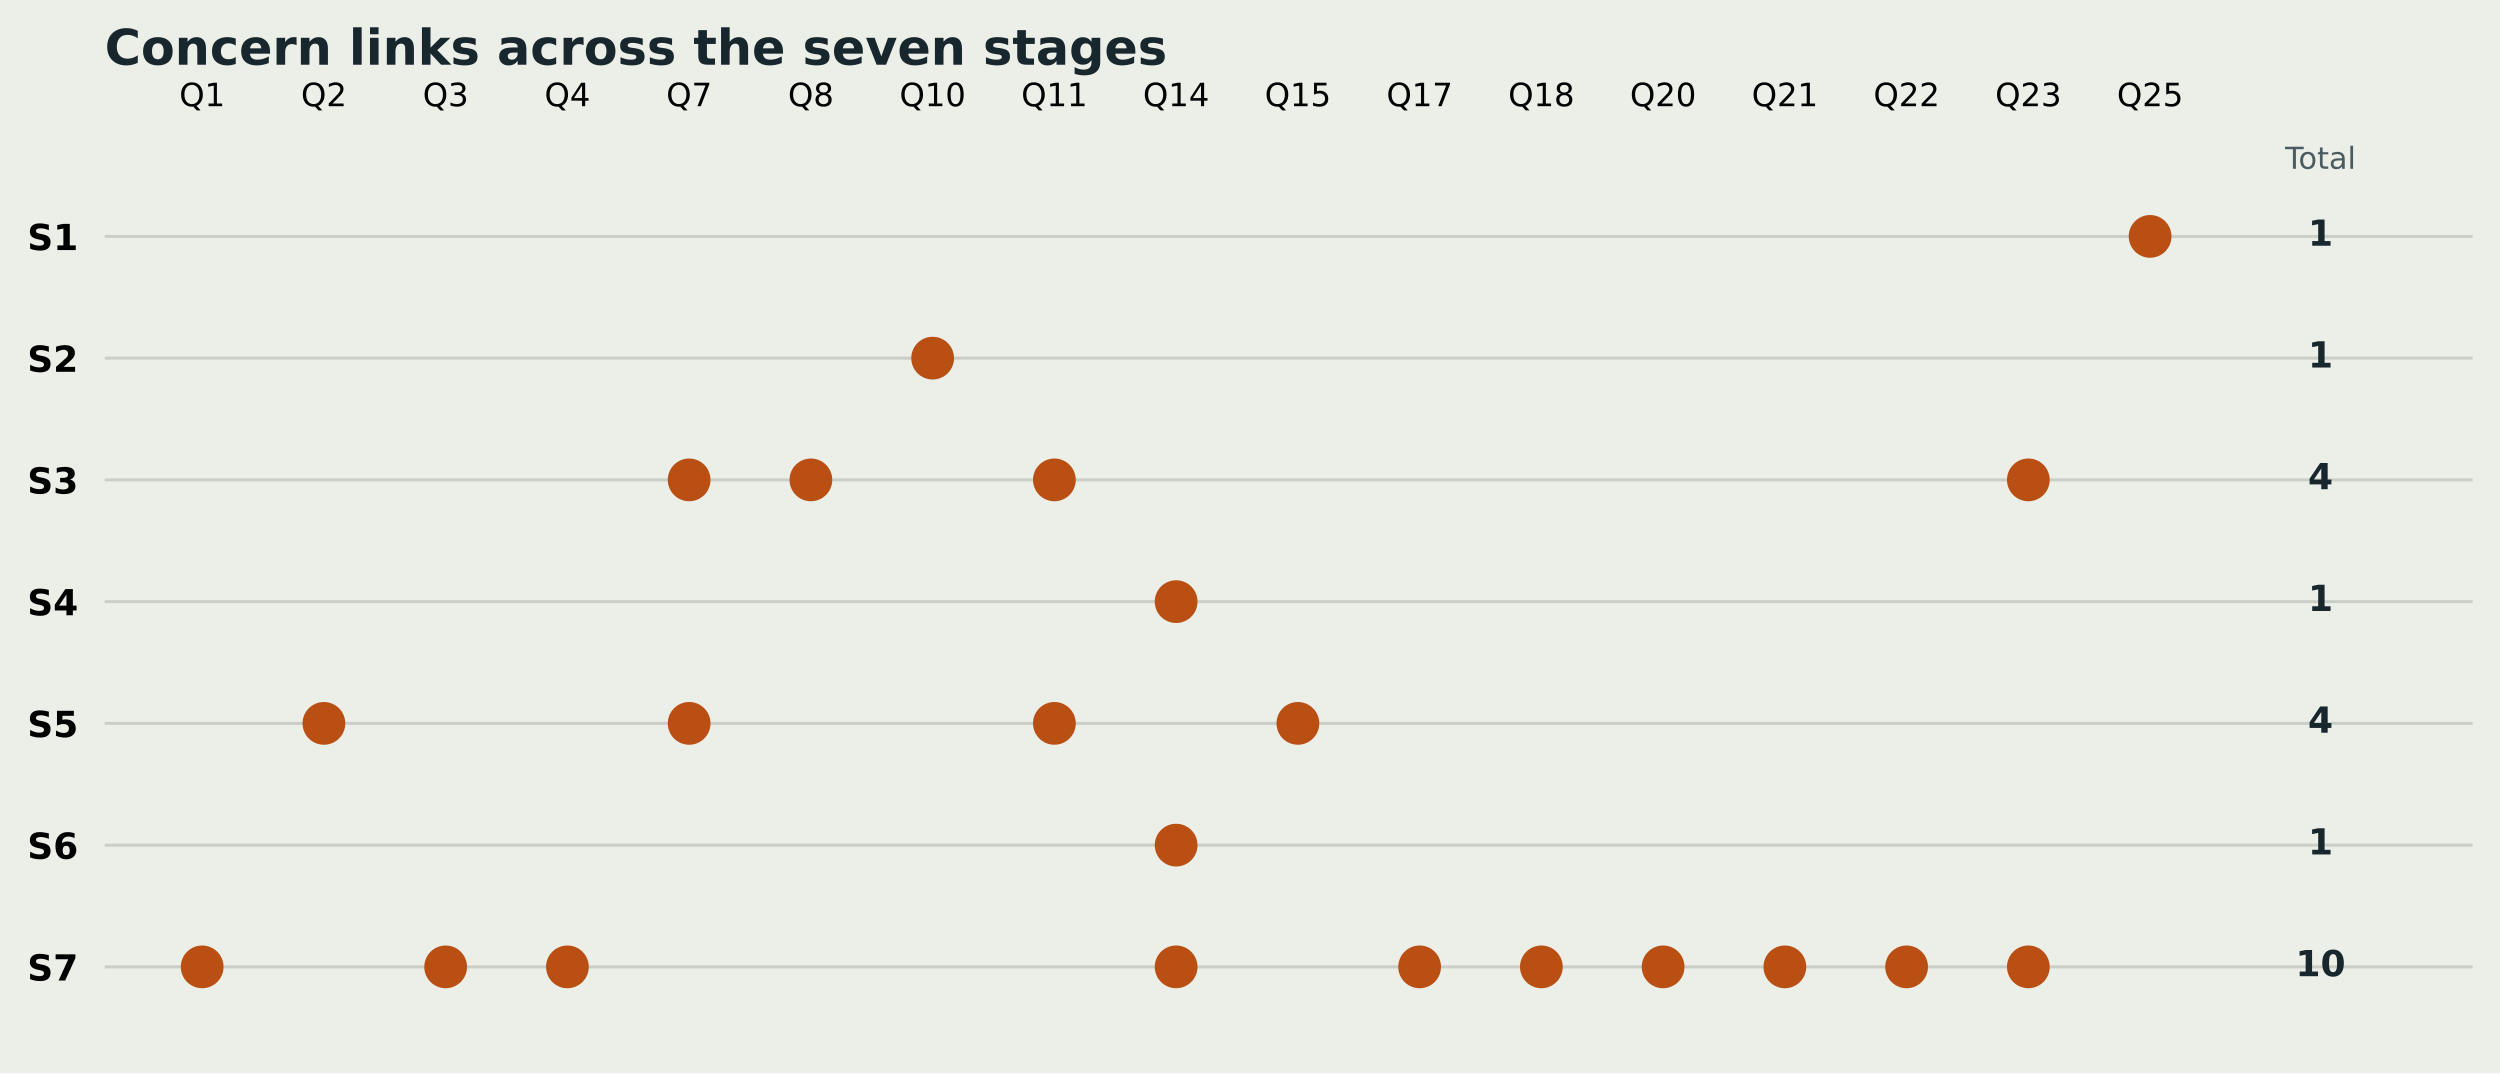
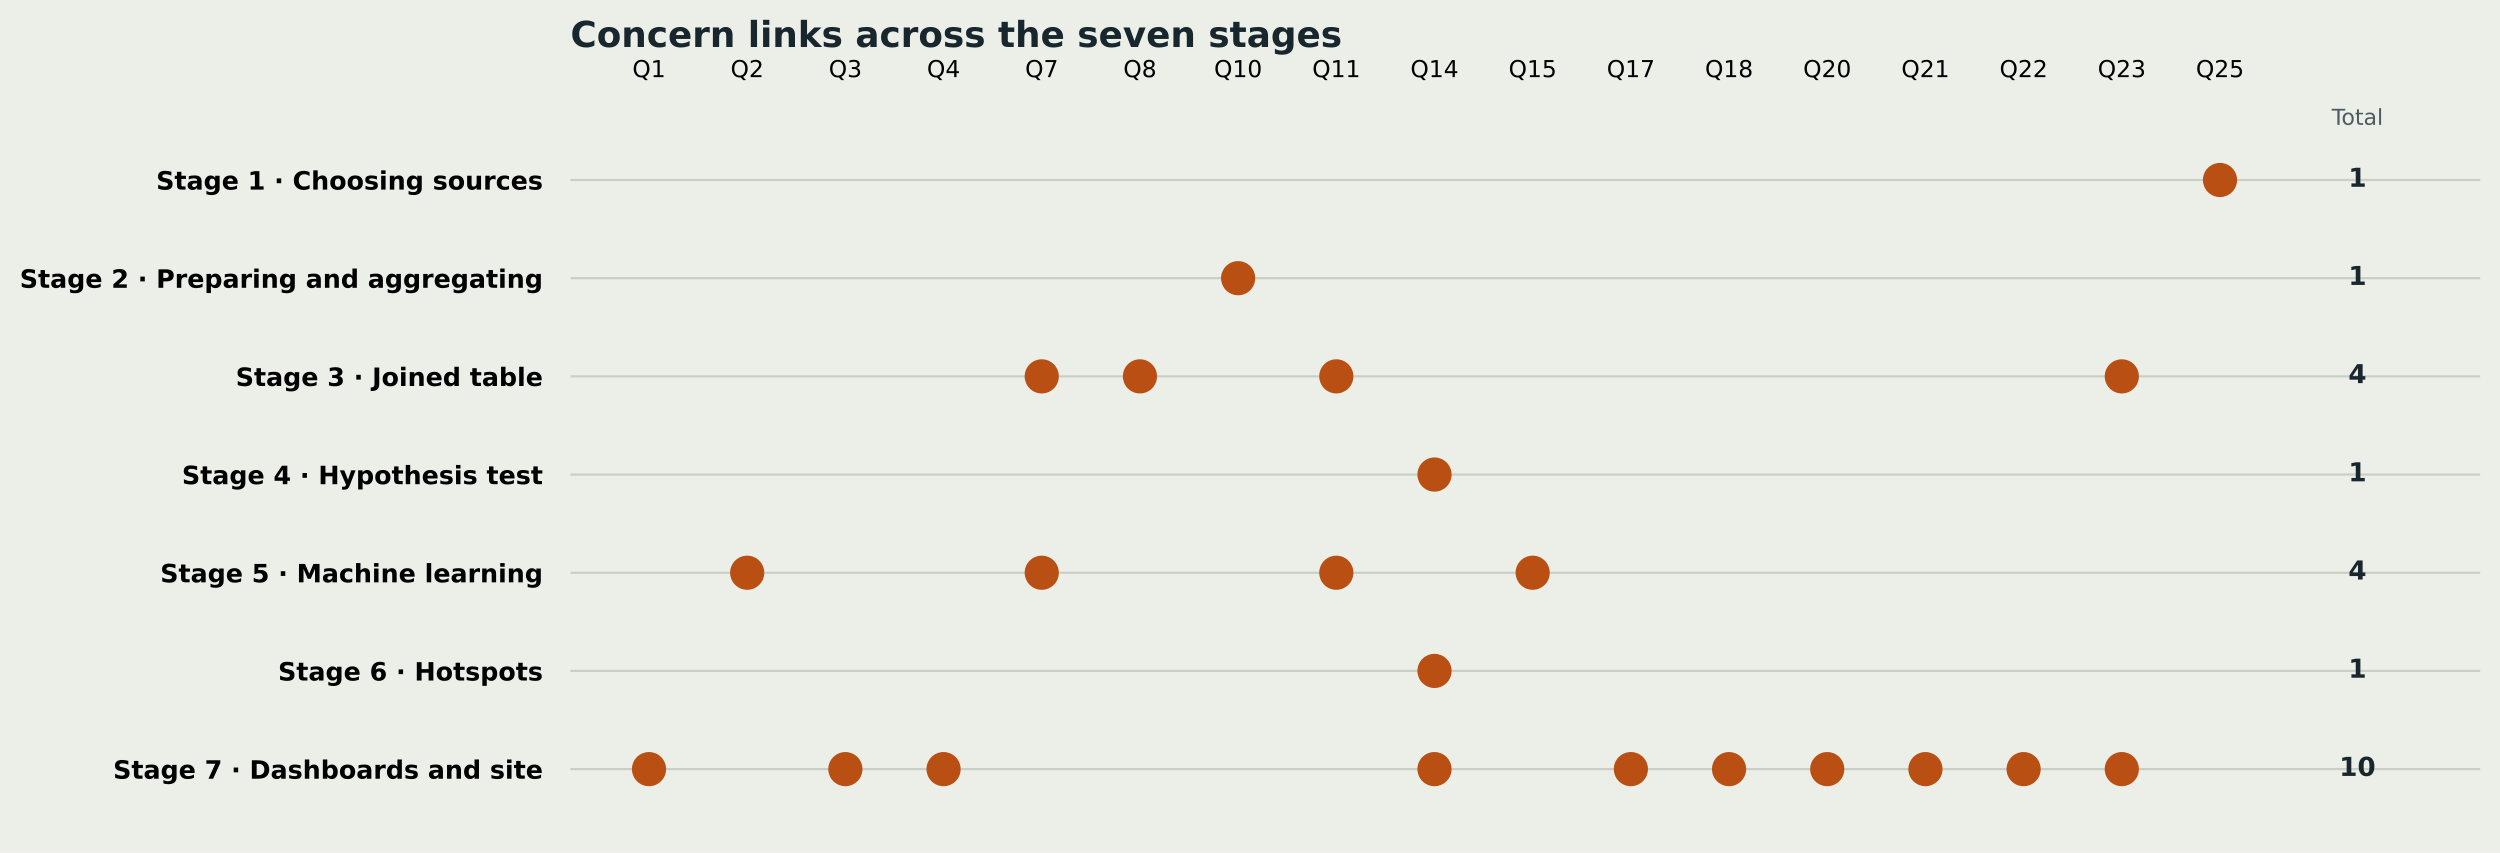
- <svg xmlns="http://www.w3.org/2000/svg" width="659.811pt" height="283.265pt" viewBox="0 0 659.811 283.265" version="1.1">
+ <svg xmlns="http://www.w3.org/2000/svg" width="908.419pt" height="309.863pt" viewBox="0 0 908.419 309.863" version="1.1">
  <defs>
    <style type="text/css">*{stroke-linejoin: round; stroke-linecap: butt}</style>
  </defs>
  <g id="figure_1">
    <g id="patch_1">
-       <path d="M -0 283.265 L 659.811 283.265 L 659.811 0 L -0 0 z " style="fill: #eceee8" />
+       <path d="M 0 309.863  L 908.419 309.863  L 908.419 0  L 0 0  z " style="fill: #eceee8" />
    </g>
    <g id="axes_1">
      <g id="patch_2">
-         <path d="M 27.651 276.065 L 652.611 276.065 L 652.611 35.078 L 27.651 35.078 z " style="fill: #eceee8" />
+         <path d="M 207.284 302.663  L 901.22 302.663  L 901.22 35.078  L 207.284 35.078  z " style="fill: #eceee8" />
      </g>
      <g id="matplotlib.axis_1">
        <g id="xtick_1">
          <g id="line2d_1" />
          <g id="text_1">
-             <text style="font-size: 8.5px; font-family: 'DejaVu Sans'; text-anchor: middle" x="53.357" y="28.036" transform="rotate(-0 53.3567 28.03598)">Q1</text>
+             <text style="font-size: 8.5px; font-family: 'DejaVu Sans'; text-anchor: middle" x="235.826" y="28.036" transform="rotate(-0 235.8259 28.03598)">Q1</text>
          </g>
        </g>
        <g id="xtick_2">
          <g id="line2d_2" />
          <g id="text_2">
-             <text style="font-size: 8.5px; font-family: 'DejaVu Sans'; text-anchor: middle" x="85.488" y="28.036" transform="rotate(-0 85.48832 28.03598)">Q2</text>
+             <text style="font-size: 8.5px; font-family: 'DejaVu Sans'; text-anchor: middle" x="271.504" y="28.036" transform="rotate(-0 271.5038 28.03598)">Q2</text>
          </g>
        </g>
        <g id="xtick_3">
          <g id="line2d_3" />
          <g id="text_3">
-             <text style="font-size: 8.5px; font-family: 'DejaVu Sans'; text-anchor: middle" x="117.62" y="28.036" transform="rotate(-0 117.6199 28.03598)">Q3</text>
+             <text style="font-size: 8.5px; font-family: 'DejaVu Sans'; text-anchor: middle" x="307.182" y="28.036" transform="rotate(-0 307.1817 28.03598)">Q3</text>
          </g>
        </g>
        <g id="xtick_4">
          <g id="line2d_4" />
          <g id="text_4">
-             <text style="font-size: 8.5px; font-family: 'DejaVu Sans'; text-anchor: middle" x="149.752" y="28.036" transform="rotate(-0 149.7516 28.03598)">Q4</text>
+             <text style="font-size: 8.5px; font-family: 'DejaVu Sans'; text-anchor: middle" x="342.86" y="28.036" transform="rotate(-0 342.8597 28.03598)">Q4</text>
          </g>
        </g>
        <g id="xtick_5">
          <g id="line2d_5" />
          <g id="text_5">
-             <text style="font-size: 8.5px; font-family: 'DejaVu Sans'; text-anchor: middle" x="181.883" y="28.036" transform="rotate(-0 181.8832 28.03598)">Q7</text>
+             <text style="font-size: 8.5px; font-family: 'DejaVu Sans'; text-anchor: middle" x="378.538" y="28.036" transform="rotate(-0 378.5376 28.03598)">Q7</text>
          </g>
        </g>
        <g id="xtick_6">
          <g id="line2d_6" />
          <g id="text_6">
-             <text style="font-size: 8.5px; font-family: 'DejaVu Sans'; text-anchor: middle" x="214.015" y="28.036" transform="rotate(-0 214.0148 28.03598)">Q8</text>
+             <text style="font-size: 8.5px; font-family: 'DejaVu Sans'; text-anchor: middle" x="414.216" y="28.036" transform="rotate(-0 414.2156 28.03598)">Q8</text>
          </g>
        </g>
        <g id="xtick_7">
          <g id="line2d_7" />
          <g id="text_7">
-             <text style="font-size: 8.5px; font-family: 'DejaVu Sans'; text-anchor: middle" x="246.146" y="28.036" transform="rotate(-0 246.1464 28.03598)">Q10</text>
+             <text style="font-size: 8.5px; font-family: 'DejaVu Sans'; text-anchor: middle" x="449.894" y="28.036" transform="rotate(-0 449.8935 28.03598)">Q10</text>
          </g>
        </g>
        <g id="xtick_8">
          <g id="line2d_8" />
          <g id="text_8">
-             <text style="font-size: 8.5px; font-family: 'DejaVu Sans'; text-anchor: middle" x="278.278" y="28.036" transform="rotate(-0 278.278 28.03598)">Q11</text>
+             <text style="font-size: 8.5px; font-family: 'DejaVu Sans'; text-anchor: middle" x="485.571" y="28.036" transform="rotate(-0 485.5715 28.03598)">Q11</text>
          </g>
        </g>
        <g id="xtick_9">
          <g id="line2d_9" />
          <g id="text_9">
-             <text style="font-size: 8.5px; font-family: 'DejaVu Sans'; text-anchor: middle" x="310.41" y="28.036" transform="rotate(-0 310.4097 28.03598)">Q14</text>
+             <text style="font-size: 8.5px; font-family: 'DejaVu Sans'; text-anchor: middle" x="521.249" y="28.036" transform="rotate(-0 521.2494 28.03598)">Q14</text>
          </g>
        </g>
        <g id="xtick_10">
          <g id="line2d_10" />
          <g id="text_10">
-             <text style="font-size: 8.5px; font-family: 'DejaVu Sans'; text-anchor: middle" x="342.541" y="28.036" transform="rotate(-0 342.5413 28.03598)">Q15</text>
+             <text style="font-size: 8.5px; font-family: 'DejaVu Sans'; text-anchor: middle" x="556.927" y="28.036" transform="rotate(-0 556.9273 28.03598)">Q15</text>
          </g>
        </g>
        <g id="xtick_11">
          <g id="line2d_11" />
          <g id="text_11">
-             <text style="font-size: 8.5px; font-family: 'DejaVu Sans'; text-anchor: middle" x="374.673" y="28.036" transform="rotate(-0 374.6729 28.03598)">Q17</text>
+             <text style="font-size: 8.5px; font-family: 'DejaVu Sans'; text-anchor: middle" x="592.605" y="28.036" transform="rotate(-0 592.6053 28.03598)">Q17</text>
          </g>
        </g>
        <g id="xtick_12">
          <g id="line2d_12" />
          <g id="text_12">
-             <text style="font-size: 8.5px; font-family: 'DejaVu Sans'; text-anchor: middle" x="406.805" y="28.036" transform="rotate(-0 406.8045 28.03598)">Q18</text>
+             <text style="font-size: 8.5px; font-family: 'DejaVu Sans'; text-anchor: middle" x="628.283" y="28.036" transform="rotate(-0 628.2832 28.03598)">Q18</text>
          </g>
        </g>
        <g id="xtick_13">
          <g id="line2d_13" />
          <g id="text_13">
-             <text style="font-size: 8.5px; font-family: 'DejaVu Sans'; text-anchor: middle" x="438.936" y="28.036" transform="rotate(-0 438.9361 28.03598)">Q20</text>
+             <text style="font-size: 8.5px; font-family: 'DejaVu Sans'; text-anchor: middle" x="663.961" y="28.036" transform="rotate(-0 663.9612 28.03598)">Q20</text>
          </g>
        </g>
        <g id="xtick_14">
          <g id="line2d_14" />
          <g id="text_14">
-             <text style="font-size: 8.5px; font-family: 'DejaVu Sans'; text-anchor: middle" x="471.068" y="28.036" transform="rotate(-0 471.0678 28.03598)">Q21</text>
+             <text style="font-size: 8.5px; font-family: 'DejaVu Sans'; text-anchor: middle" x="699.639" y="28.036" transform="rotate(-0 699.6391 28.03598)">Q21</text>
          </g>
        </g>
        <g id="xtick_15">
          <g id="line2d_15" />
          <g id="text_15">
-             <text style="font-size: 8.5px; font-family: 'DejaVu Sans'; text-anchor: middle" x="503.199" y="28.036" transform="rotate(-0 503.1994 28.03598)">Q22</text>
+             <text style="font-size: 8.5px; font-family: 'DejaVu Sans'; text-anchor: middle" x="735.317" y="28.036" transform="rotate(-0 735.3171 28.03598)">Q22</text>
          </g>
        </g>
        <g id="xtick_16">
          <g id="line2d_16" />
          <g id="text_16">
-             <text style="font-size: 8.5px; font-family: 'DejaVu Sans'; text-anchor: middle" x="535.331" y="28.036" transform="rotate(-0 535.331 28.03598)">Q23</text>
+             <text style="font-size: 8.5px; font-family: 'DejaVu Sans'; text-anchor: middle" x="770.995" y="28.036" transform="rotate(-0 770.995 28.03598)">Q23</text>
          </g>
        </g>
        <g id="xtick_17">
          <g id="line2d_17" />
          <g id="text_17">
-             <text style="font-size: 8.5px; font-family: 'DejaVu Sans'; text-anchor: middle" x="567.463" y="28.036" transform="rotate(-0 567.4626 28.03598)">Q25</text>
+             <text style="font-size: 8.5px; font-family: 'DejaVu Sans'; text-anchor: middle" x="806.673" y="28.036" transform="rotate(-0 806.673 28.03598)">Q25</text>
          </g>
        </g>
      </g>
      <g id="matplotlib.axis_2">
        <g id="ytick_1">
          <g id="line2d_18">
-             <path d="M 27.651 62.39 L 652.611 62.39 " clip-path="url(#pa2e803421e)" style="fill: none; stroke: #c9cfc6; stroke-width: 0.8; stroke-linecap: square" />
+             <path d="M 207.284 65.404  L 901.22 65.404  " clip-path="url(#p2839b7a0ca)" style="fill: none; stroke: #c9cfc6; stroke-width: 0.8; stroke-linecap: square" />
          </g>
          <g id="line2d_19" />
          <g id="text_18">
-             <text style="font-weight: 700; font-size: 9.5px; font-family: 'DejaVu Sans'; text-anchor: end" x="20.651" y="65.999" transform="rotate(-0 20.65141 65.99873)">S1</text>
+             <text style="font-weight: 700; font-size: 9.2px; font-family: 'DejaVu Sans'; text-anchor: end" x="197.284" y="68.9" transform="rotate(-0 197.2835 68.8995)">Stage 1 · Choosing sources</text>
          </g>
        </g>
        <g id="ytick_2">
          <g id="line2d_20">
-             <path d="M 27.651 94.521 L 652.611 94.521 " clip-path="url(#pa2e803421e)" style="fill: none; stroke: #c9cfc6; stroke-width: 0.8; stroke-linecap: square" />
+             <path d="M 207.284 101.082  L 901.22 101.082  " clip-path="url(#p2839b7a0ca)" style="fill: none; stroke: #c9cfc6; stroke-width: 0.8; stroke-linecap: square" />
          </g>
          <g id="line2d_21" />
          <g id="text_19">
-             <text style="font-weight: 700; font-size: 9.5px; font-family: 'DejaVu Sans'; text-anchor: end" x="20.651" y="98.13" transform="rotate(-0 20.65141 98.13035)">S2</text>
+             <text style="font-weight: 700; font-size: 9.2px; font-family: 'DejaVu Sans'; text-anchor: end" x="197.284" y="104.577" transform="rotate(-0 197.2835 104.5774)">Stage 2 · Preparing and aggregating</text>
          </g>
        </g>
        <g id="ytick_3">
          <g id="line2d_22">
-             <path d="M 27.651 126.653 L 652.611 126.653 " clip-path="url(#pa2e803421e)" style="fill: none; stroke: #c9cfc6; stroke-width: 0.8; stroke-linecap: square" />
+             <path d="M 207.284 136.76  L 901.22 136.76  " clip-path="url(#p2839b7a0ca)" style="fill: none; stroke: #c9cfc6; stroke-width: 0.8; stroke-linecap: square" />
          </g>
          <g id="line2d_23" />
          <g id="text_20">
-             <text style="font-weight: 700; font-size: 9.5px; font-family: 'DejaVu Sans'; text-anchor: end" x="20.651" y="130.262" transform="rotate(-0 20.65141 130.262)">S3</text>
+             <text style="font-weight: 700; font-size: 9.2px; font-family: 'DejaVu Sans'; text-anchor: end" x="197.284" y="140.255" transform="rotate(-0 197.2835 140.2554)">Stage 3 · Joined table</text>
          </g>
        </g>
        <g id="ytick_4">
          <g id="line2d_24">
-             <path d="M 27.651 158.785 L 652.611 158.785 " clip-path="url(#pa2e803421e)" style="fill: none; stroke: #c9cfc6; stroke-width: 0.8; stroke-linecap: square" />
+             <path d="M 207.284 172.438  L 901.22 172.438  " clip-path="url(#p2839b7a0ca)" style="fill: none; stroke: #c9cfc6; stroke-width: 0.8; stroke-linecap: square" />
          </g>
          <g id="line2d_25" />
          <g id="text_21">
-             <text style="font-weight: 700; font-size: 9.5px; font-family: 'DejaVu Sans'; text-anchor: end" x="20.651" y="162.394" transform="rotate(-0 20.65141 162.3936)">S4</text>
+             <text style="font-weight: 700; font-size: 9.2px; font-family: 'DejaVu Sans'; text-anchor: end" x="197.284" y="175.933" transform="rotate(-0 197.2835 175.9333)">Stage 4 · Hypothesis test</text>
          </g>
        </g>
        <g id="ytick_5">
          <g id="line2d_26">
-             <path d="M 27.651 190.916 L 652.611 190.916 " clip-path="url(#pa2e803421e)" style="fill: none; stroke: #c9cfc6; stroke-width: 0.8; stroke-linecap: square" />
+             <path d="M 207.284 208.116  L 901.22 208.116  " clip-path="url(#p2839b7a0ca)" style="fill: none; stroke: #c9cfc6; stroke-width: 0.8; stroke-linecap: square" />
          </g>
          <g id="line2d_27" />
          <g id="text_22">
-             <text style="font-weight: 700; font-size: 9.5px; font-family: 'DejaVu Sans'; text-anchor: end" x="20.651" y="194.525" transform="rotate(-0 20.65141 194.5252)">S5</text>
+             <text style="font-weight: 700; font-size: 9.2px; font-family: 'DejaVu Sans'; text-anchor: end" x="197.284" y="211.611" transform="rotate(-0 197.2835 211.6113)">Stage 5 · Machine learning</text>
          </g>
        </g>
        <g id="ytick_6">
          <g id="line2d_28">
-             <path d="M 27.651 223.048 L 652.611 223.048 " clip-path="url(#pa2e803421e)" style="fill: none; stroke: #c9cfc6; stroke-width: 0.8; stroke-linecap: square" />
+             <path d="M 207.284 243.794  L 901.22 243.794  " clip-path="url(#p2839b7a0ca)" style="fill: none; stroke: #c9cfc6; stroke-width: 0.8; stroke-linecap: square" />
          </g>
          <g id="line2d_29" />
          <g id="text_23">
-             <text style="font-weight: 700; font-size: 9.5px; font-family: 'DejaVu Sans'; text-anchor: end" x="20.651" y="226.657" transform="rotate(-0 20.65141 226.6568)">S6</text>
+             <text style="font-weight: 700; font-size: 9.2px; font-family: 'DejaVu Sans'; text-anchor: end" x="197.284" y="247.289" transform="rotate(-0 197.2835 247.2889)">Stage 6 · Hotspots</text>
          </g>
        </g>
        <g id="ytick_7">
          <g id="line2d_30">
-             <path d="M 27.651 255.18 L 652.611 255.18 " clip-path="url(#pa2e803421e)" style="fill: none; stroke: #c9cfc6; stroke-width: 0.8; stroke-linecap: square" />
+             <path d="M 207.284 279.472  L 901.22 279.472  " clip-path="url(#p2839b7a0ca)" style="fill: none; stroke: #c9cfc6; stroke-width: 0.8; stroke-linecap: square" />
          </g>
          <g id="line2d_31" />
          <g id="text_24">
-             <text style="font-weight: 700; font-size: 9.5px; font-family: 'DejaVu Sans'; text-anchor: end" x="20.651" y="258.788" transform="rotate(-0 20.65141 258.7884)">S7</text>
+             <text style="font-weight: 700; font-size: 9.2px; font-family: 'DejaVu Sans'; text-anchor: end" x="197.284" y="282.967" transform="rotate(-0 197.2835 282.9672)">Stage 7 · Dashboards and site</text>
          </g>
        </g>
      </g>
      <g id="patch_3">
-         <path d="M 567.463 57.249 C 568.826 57.249 570.134 57.79 571.098 58.755 C 572.062 59.719 572.604 61.026 572.604 62.39 C 572.604 63.753 572.062 65.061 571.098 66.025 C 570.134 66.989 568.826 67.531 567.463 67.531 C 566.099 67.531 564.791 66.989 563.827 66.025 C 562.863 65.061 562.322 63.753 562.322 62.39 C 562.322 61.026 562.863 59.719 563.827 58.755 C 564.791 57.79 566.099 57.249 567.463 57.249 z " clip-path="url(#pa2e803421e)" style="fill: #b94f13; stroke: #b94f13; stroke-linejoin: miter" />
+         <path d="M 806.673 59.696  C 808.187 59.696 809.639 60.297 810.709 61.368  C 811.78 62.438 812.381 63.89 812.381 65.404  C 812.381 66.918 811.78 68.37 810.709 69.441  C 809.639 70.511 808.187 71.113 806.673 71.113  C 805.159 71.113 803.707 70.511 802.636 69.441  C 801.566 68.37 800.964 66.918 800.964 65.404  C 800.964 63.89 801.566 62.438 802.636 61.368  C 803.707 60.297 805.159 59.696 806.673 59.696  z " clip-path="url(#p2839b7a0ca)" style="fill: #b94f13; stroke: #b94f13; stroke-linejoin: miter" />
      </g>
      <g id="patch_4">
-         <path d="M 246.146 89.38 C 247.51 89.38 248.818 89.922 249.782 90.886 C 250.746 91.85 251.287 93.158 251.287 94.521 C 251.287 95.885 250.746 97.193 249.782 98.157 C 248.818 99.121 247.51 99.663 246.146 99.663 C 244.783 99.663 243.475 99.121 242.511 98.157 C 241.547 97.193 241.005 95.885 241.005 94.521 C 241.005 93.158 241.547 91.85 242.511 90.886 C 243.475 89.922 244.783 89.38 246.146 89.38 z " clip-path="url(#pa2e803421e)" style="fill: #b94f13; stroke: #b94f13; stroke-linejoin: miter" />
+         <path d="M 449.894 95.374  C 451.407 95.374 452.86 95.975 453.93 97.046  C 455.001 98.116 455.602 99.568 455.602 101.082  C 455.602 102.596 455.001 104.048 453.93 105.119  C 452.86 106.189 451.407 106.791 449.894 106.791  C 448.38 106.791 446.928 106.189 445.857 105.119  C 444.787 104.048 444.185 102.596 444.185 101.082  C 444.185 99.568 444.787 98.116 445.857 97.046  C 446.928 95.975 448.38 95.374 449.894 95.374  z " clip-path="url(#p2839b7a0ca)" style="fill: #b94f13; stroke: #b94f13; stroke-linejoin: miter" />
      </g>
      <g id="patch_5">
-         <path d="M 181.883 121.512 C 183.247 121.512 184.554 122.054 185.518 123.018 C 186.483 123.982 187.024 125.29 187.024 126.653 C 187.024 128.017 186.483 129.324 185.518 130.288 C 184.554 131.252 183.247 131.794 181.883 131.794 C 180.52 131.794 179.212 131.252 178.248 130.288 C 177.284 129.324 176.742 128.017 176.742 126.653 C 176.742 125.29 177.284 123.982 178.248 123.018 C 179.212 122.054 180.52 121.512 181.883 121.512 z " clip-path="url(#pa2e803421e)" style="fill: #b94f13; stroke: #b94f13; stroke-linejoin: miter" />
+         <path d="M 378.538 131.052  C 380.052 131.052 381.504 131.653 382.574 132.724  C 383.645 133.794 384.246 135.246 384.246 136.76  C 384.246 138.274 383.645 139.726 382.574 140.797  C 381.504 141.867 380.052 142.469 378.538 142.469  C 377.024 142.469 375.572 141.867 374.501 140.797  C 373.431 139.726 372.829 138.274 372.829 136.76  C 372.829 135.246 373.431 133.794 374.501 132.724  C 375.572 131.653 377.024 131.052 378.538 131.052  z " clip-path="url(#p2839b7a0ca)" style="fill: #b94f13; stroke: #b94f13; stroke-linejoin: miter" />
      </g>
      <g id="patch_6">
-         <path d="M 214.015 121.512 C 215.378 121.512 216.686 122.054 217.65 123.018 C 218.614 123.982 219.156 125.29 219.156 126.653 C 219.156 128.017 218.614 129.324 217.65 130.288 C 216.686 131.252 215.378 131.794 214.015 131.794 C 212.651 131.794 211.344 131.252 210.38 130.288 C 209.415 129.324 208.874 128.017 208.874 126.653 C 208.874 125.29 209.415 123.982 210.38 123.018 C 211.344 122.054 212.651 121.512 214.015 121.512 z " clip-path="url(#pa2e803421e)" style="fill: #b94f13; stroke: #b94f13; stroke-linejoin: miter" />
+         <path d="M 414.216 131.052  C 415.729 131.052 417.182 131.653 418.252 132.724  C 419.323 133.794 419.924 135.246 419.924 136.76  C 419.924 138.274 419.323 139.726 418.252 140.797  C 417.182 141.867 415.729 142.469 414.216 142.469  C 412.702 142.469 411.25 141.867 410.179 140.797  C 409.109 139.726 408.507 138.274 408.507 136.76  C 408.507 135.246 409.109 133.794 410.179 132.724  C 411.25 131.653 412.702 131.052 414.216 131.052  z " clip-path="url(#p2839b7a0ca)" style="fill: #b94f13; stroke: #b94f13; stroke-linejoin: miter" />
      </g>
      <g id="patch_7">
-         <path d="M 278.278 121.512 C 279.641 121.512 280.949 122.054 281.913 123.018 C 282.877 123.982 283.419 125.29 283.419 126.653 C 283.419 128.017 282.877 129.324 281.913 130.288 C 280.949 131.252 279.641 131.794 278.278 131.794 C 276.915 131.794 275.607 131.252 274.643 130.288 C 273.679 129.324 273.137 128.017 273.137 126.653 C 273.137 125.29 273.679 123.982 274.643 123.018 C 275.607 122.054 276.915 121.512 278.278 121.512 z " clip-path="url(#pa2e803421e)" style="fill: #b94f13; stroke: #b94f13; stroke-linejoin: miter" />
+         <path d="M 485.571 131.052  C 487.085 131.052 488.537 131.653 489.608 132.724  C 490.678 133.794 491.28 135.246 491.28 136.76  C 491.28 138.274 490.678 139.726 489.608 140.797  C 488.537 141.867 487.085 142.469 485.571 142.469  C 484.058 142.469 482.605 141.867 481.535 140.797  C 480.464 139.726 479.863 138.274 479.863 136.76  C 479.863 135.246 480.464 133.794 481.535 132.724  C 482.605 131.653 484.058 131.052 485.571 131.052  z " clip-path="url(#p2839b7a0ca)" style="fill: #b94f13; stroke: #b94f13; stroke-linejoin: miter" />
      </g>
      <g id="patch_8">
-         <path d="M 535.331 121.512 C 536.694 121.512 538.002 122.054 538.966 123.018 C 539.93 123.982 540.472 125.29 540.472 126.653 C 540.472 128.017 539.93 129.324 538.966 130.288 C 538.002 131.252 536.694 131.794 535.331 131.794 C 533.968 131.794 532.66 131.252 531.696 130.288 C 530.732 129.324 530.19 128.017 530.19 126.653 C 530.19 125.29 530.732 123.982 531.696 123.018 C 532.66 122.054 533.968 121.512 535.331 121.512 z " clip-path="url(#pa2e803421e)" style="fill: #b94f13; stroke: #b94f13; stroke-linejoin: miter" />
+         <path d="M 770.995 131.052  C 772.509 131.052 773.961 131.653 775.032 132.724  C 776.102 133.794 776.703 135.246 776.703 136.76  C 776.703 138.274 776.102 139.726 775.032 140.797  C 773.961 141.867 772.509 142.469 770.995 142.469  C 769.481 142.469 768.029 141.867 766.959 140.797  C 765.888 139.726 765.287 138.274 765.287 136.76  C 765.287 135.246 765.888 133.794 766.959 132.724  C 768.029 131.653 769.481 131.052 770.995 131.052  z " clip-path="url(#p2839b7a0ca)" style="fill: #b94f13; stroke: #b94f13; stroke-linejoin: miter" />
      </g>
      <g id="patch_9">
-         <path d="M 310.41 153.644 C 311.773 153.644 313.081 154.185 314.045 155.149 C 315.009 156.114 315.551 157.421 315.551 158.785 C 315.551 160.148 315.009 161.456 314.045 162.42 C 313.081 163.384 311.773 163.926 310.41 163.926 C 309.046 163.926 307.738 163.384 306.774 162.42 C 305.81 161.456 305.269 160.148 305.269 158.785 C 305.269 157.421 305.81 156.114 306.774 155.149 C 307.738 154.185 309.046 153.644 310.41 153.644 z " clip-path="url(#pa2e803421e)" style="fill: #b94f13; stroke: #b94f13; stroke-linejoin: miter" />
+         <path d="M 521.249 166.73  C 522.763 166.73 524.215 167.331 525.286 168.402  C 526.356 169.472 526.958 170.924 526.958 172.438  C 526.958 173.952 526.356 175.404 525.286 176.475  C 524.215 177.545 522.763 178.147 521.249 178.147  C 519.735 178.147 518.283 177.545 517.213 176.475  C 516.142 175.404 515.541 173.952 515.541 172.438  C 515.541 170.924 516.142 169.472 517.213 168.402  C 518.283 167.331 519.735 166.73 521.249 166.73  z " clip-path="url(#p2839b7a0ca)" style="fill: #b94f13; stroke: #b94f13; stroke-linejoin: miter" />
      </g>
      <g id="patch_10">
-         <path d="M 85.488 185.775 C 86.852 185.775 88.16 186.317 89.124 187.281 C 90.088 188.245 90.629 189.553 90.629 190.916 C 90.629 192.28 90.088 193.588 89.124 194.552 C 88.16 195.516 86.852 196.057 85.488 196.057 C 84.125 196.057 82.817 195.516 81.853 194.552 C 80.889 193.588 80.347 192.28 80.347 190.916 C 80.347 189.553 80.889 188.245 81.853 187.281 C 82.817 186.317 84.125 185.775 85.488 185.775 z " clip-path="url(#pa2e803421e)" style="fill: #b94f13; stroke: #b94f13; stroke-linejoin: miter" />
+         <path d="M 271.504 202.408  C 273.018 202.408 274.47 203.009 275.54 204.079  C 276.611 205.15 277.212 206.602 277.212 208.116  C 277.212 209.63 276.611 211.082 275.54 212.152  C 274.47 213.223 273.018 213.824 271.504 213.824  C 269.99 213.824 268.538 213.223 267.467 212.152  C 266.397 211.082 265.795 209.63 265.795 208.116  C 265.795 206.602 266.397 205.15 267.467 204.079  C 268.538 203.009 269.99 202.408 271.504 202.408  z " clip-path="url(#p2839b7a0ca)" style="fill: #b94f13; stroke: #b94f13; stroke-linejoin: miter" />
      </g>
      <g id="patch_11">
-         <path d="M 181.883 185.775 C 183.247 185.775 184.554 186.317 185.518 187.281 C 186.483 188.245 187.024 189.553 187.024 190.916 C 187.024 192.28 186.483 193.588 185.518 194.552 C 184.554 195.516 183.247 196.057 181.883 196.057 C 180.52 196.057 179.212 195.516 178.248 194.552 C 177.284 193.588 176.742 192.28 176.742 190.916 C 176.742 189.553 177.284 188.245 178.248 187.281 C 179.212 186.317 180.52 185.775 181.883 185.775 z " clip-path="url(#pa2e803421e)" style="fill: #b94f13; stroke: #b94f13; stroke-linejoin: miter" />
+         <path d="M 378.538 202.408  C 380.052 202.408 381.504 203.009 382.574 204.079  C 383.645 205.15 384.246 206.602 384.246 208.116  C 384.246 209.63 383.645 211.082 382.574 212.152  C 381.504 213.223 380.052 213.824 378.538 213.824  C 377.024 213.824 375.572 213.223 374.501 212.152  C 373.431 211.082 372.829 209.63 372.829 208.116  C 372.829 206.602 373.431 205.15 374.501 204.079  C 375.572 203.009 377.024 202.408 378.538 202.408  z " clip-path="url(#p2839b7a0ca)" style="fill: #b94f13; stroke: #b94f13; stroke-linejoin: miter" />
      </g>
      <g id="patch_12">
-         <path d="M 278.278 185.775 C 279.641 185.775 280.949 186.317 281.913 187.281 C 282.877 188.245 283.419 189.553 283.419 190.916 C 283.419 192.28 282.877 193.588 281.913 194.552 C 280.949 195.516 279.641 196.057 278.278 196.057 C 276.915 196.057 275.607 195.516 274.643 194.552 C 273.679 193.588 273.137 192.28 273.137 190.916 C 273.137 189.553 273.679 188.245 274.643 187.281 C 275.607 186.317 276.915 185.775 278.278 185.775 z " clip-path="url(#pa2e803421e)" style="fill: #b94f13; stroke: #b94f13; stroke-linejoin: miter" />
+         <path d="M 485.571 202.408  C 487.085 202.408 488.537 203.009 489.608 204.079  C 490.678 205.15 491.28 206.602 491.28 208.116  C 491.28 209.63 490.678 211.082 489.608 212.152  C 488.537 213.223 487.085 213.824 485.571 213.824  C 484.058 213.824 482.605 213.223 481.535 212.152  C 480.464 211.082 479.863 209.63 479.863 208.116  C 479.863 206.602 480.464 205.15 481.535 204.079  C 482.605 203.009 484.058 202.408 485.571 202.408  z " clip-path="url(#p2839b7a0ca)" style="fill: #b94f13; stroke: #b94f13; stroke-linejoin: miter" />
      </g>
      <g id="patch_13">
-         <path d="M 342.541 185.775 C 343.905 185.775 345.212 186.317 346.177 187.281 C 347.141 188.245 347.682 189.553 347.682 190.916 C 347.682 192.28 347.141 193.588 346.177 194.552 C 345.212 195.516 343.905 196.057 342.541 196.057 C 341.178 196.057 339.87 195.516 338.906 194.552 C 337.942 193.588 337.4 192.28 337.4 190.916 C 337.4 189.553 337.942 188.245 338.906 187.281 C 339.87 186.317 341.178 185.775 342.541 185.775 z " clip-path="url(#pa2e803421e)" style="fill: #b94f13; stroke: #b94f13; stroke-linejoin: miter" />
+         <path d="M 556.927 202.408  C 558.441 202.408 559.893 203.009 560.964 204.079  C 562.034 205.15 562.636 206.602 562.636 208.116  C 562.636 209.63 562.034 211.082 560.964 212.152  C 559.893 213.223 558.441 213.824 556.927 213.824  C 555.413 213.824 553.961 213.223 552.891 212.152  C 551.82 211.082 551.219 209.63 551.219 208.116  C 551.219 206.602 551.82 205.15 552.891 204.079  C 553.961 203.009 555.413 202.408 556.927 202.408  z " clip-path="url(#p2839b7a0ca)" style="fill: #b94f13; stroke: #b94f13; stroke-linejoin: miter" />
      </g>
      <g id="patch_14">
-         <path d="M 310.41 217.907 C 311.773 217.907 313.081 218.449 314.045 219.413 C 315.009 220.377 315.551 221.685 315.551 223.048 C 315.551 224.411 315.009 225.719 314.045 226.683 C 313.081 227.647 311.773 228.189 310.41 228.189 C 309.046 228.189 307.738 227.647 306.774 226.683 C 305.81 225.719 305.269 224.411 305.269 223.048 C 305.269 221.685 305.81 220.377 306.774 219.413 C 307.738 218.449 309.046 217.907 310.41 217.907 z " clip-path="url(#pa2e803421e)" style="fill: #b94f13; stroke: #b94f13; stroke-linejoin: miter" />
+         <path d="M 521.249 238.085  C 522.763 238.085 524.215 238.687 525.286 239.757  C 526.356 240.828 526.958 242.28 526.958 243.794  C 526.958 245.308 526.356 246.76 525.286 247.83  C 524.215 248.901 522.763 249.502 521.249 249.502  C 519.735 249.502 518.283 248.901 517.213 247.83  C 516.142 246.76 515.541 245.308 515.541 243.794  C 515.541 242.28 516.142 240.828 517.213 239.757  C 518.283 238.687 519.735 238.085 521.249 238.085  z " clip-path="url(#p2839b7a0ca)" style="fill: #b94f13; stroke: #b94f13; stroke-linejoin: miter" />
      </g>
      <g id="patch_15">
-         <path d="M 53.357 250.039 C 54.72 250.039 56.028 250.58 56.992 251.544 C 57.956 252.508 58.498 253.816 58.498 255.18 C 58.498 256.543 57.956 257.851 56.992 258.815 C 56.028 259.779 54.72 260.321 53.357 260.321 C 51.993 260.321 50.686 259.779 49.721 258.815 C 48.757 257.851 48.216 256.543 48.216 255.18 C 48.216 253.816 48.757 252.508 49.721 251.544 C 50.686 250.58 51.993 250.039 53.357 250.039 z " clip-path="url(#pa2e803421e)" style="fill: #b94f13; stroke: #b94f13; stroke-linejoin: miter" />
+         <path d="M 235.826 273.763  C 237.34 273.763 238.792 274.365 239.862 275.435  C 240.933 276.506 241.534 277.958 241.534 279.472  C 241.534 280.986 240.933 282.438 239.862 283.508  C 238.792 284.579 237.34 285.18 235.826 285.18  C 234.312 285.18 232.86 284.579 231.789 283.508  C 230.719 282.438 230.117 280.986 230.117 279.472  C 230.117 277.958 230.719 276.506 231.789 275.435  C 232.86 274.365 234.312 273.763 235.826 273.763  z " clip-path="url(#p2839b7a0ca)" style="fill: #b94f13; stroke: #b94f13; stroke-linejoin: miter" />
      </g>
      <g id="patch_16">
-         <path d="M 117.62 250.039 C 118.983 250.039 120.291 250.58 121.255 251.544 C 122.219 252.508 122.761 253.816 122.761 255.18 C 122.761 256.543 122.219 257.851 121.255 258.815 C 120.291 259.779 118.983 260.321 117.62 260.321 C 116.257 260.321 114.949 259.779 113.985 258.815 C 113.021 257.851 112.479 256.543 112.479 255.18 C 112.479 253.816 113.021 252.508 113.985 251.544 C 114.949 250.58 116.257 250.039 117.62 250.039 z " clip-path="url(#pa2e803421e)" style="fill: #b94f13; stroke: #b94f13; stroke-linejoin: miter" />
+         <path d="M 307.182 273.763  C 308.696 273.763 310.148 274.365 311.218 275.435  C 312.289 276.506 312.89 277.958 312.89 279.472  C 312.89 280.986 312.289 282.438 311.218 283.508  C 310.148 284.579 308.696 285.18 307.182 285.18  C 305.668 285.18 304.216 284.579 303.145 283.508  C 302.075 282.438 301.473 280.986 301.473 279.472  C 301.473 277.958 302.075 276.506 303.145 275.435  C 304.216 274.365 305.668 273.763 307.182 273.763  z " clip-path="url(#p2839b7a0ca)" style="fill: #b94f13; stroke: #b94f13; stroke-linejoin: miter" />
      </g>
      <g id="patch_17">
-         <path d="M 149.752 250.039 C 151.115 250.039 152.423 250.58 153.387 251.544 C 154.351 252.508 154.893 253.816 154.893 255.18 C 154.893 256.543 154.351 257.851 153.387 258.815 C 152.423 259.779 151.115 260.321 149.752 260.321 C 148.388 260.321 147.08 259.779 146.116 258.815 C 145.152 257.851 144.611 256.543 144.611 255.18 C 144.611 253.816 145.152 252.508 146.116 251.544 C 147.08 250.58 148.388 250.039 149.752 250.039 z " clip-path="url(#pa2e803421e)" style="fill: #b94f13; stroke: #b94f13; stroke-linejoin: miter" />
+         <path d="M 342.86 273.763  C 344.374 273.763 345.826 274.365 346.896 275.435  C 347.967 276.506 348.568 277.958 348.568 279.472  C 348.568 280.986 347.967 282.438 346.896 283.508  C 345.826 284.579 344.374 285.18 342.86 285.18  C 341.346 285.18 339.894 284.579 338.823 283.508  C 337.753 282.438 337.151 280.986 337.151 279.472  C 337.151 277.958 337.753 276.506 338.823 275.435  C 339.894 274.365 341.346 273.763 342.86 273.763  z " clip-path="url(#p2839b7a0ca)" style="fill: #b94f13; stroke: #b94f13; stroke-linejoin: miter" />
      </g>
      <g id="patch_18">
-         <path d="M 310.41 250.039 C 311.773 250.039 313.081 250.58 314.045 251.544 C 315.009 252.508 315.551 253.816 315.551 255.18 C 315.551 256.543 315.009 257.851 314.045 258.815 C 313.081 259.779 311.773 260.321 310.41 260.321 C 309.046 260.321 307.738 259.779 306.774 258.815 C 305.81 257.851 305.269 256.543 305.269 255.18 C 305.269 253.816 305.81 252.508 306.774 251.544 C 307.738 250.58 309.046 250.039 310.41 250.039 z " clip-path="url(#pa2e803421e)" style="fill: #b94f13; stroke: #b94f13; stroke-linejoin: miter" />
+         <path d="M 521.249 273.763  C 522.763 273.763 524.215 274.365 525.286 275.435  C 526.356 276.506 526.958 277.958 526.958 279.472  C 526.958 280.986 526.356 282.438 525.286 283.508  C 524.215 284.579 522.763 285.18 521.249 285.18  C 519.735 285.18 518.283 284.579 517.213 283.508  C 516.142 282.438 515.541 280.986 515.541 279.472  C 515.541 277.958 516.142 276.506 517.213 275.435  C 518.283 274.365 519.735 273.763 521.249 273.763  z " clip-path="url(#p2839b7a0ca)" style="fill: #b94f13; stroke: #b94f13; stroke-linejoin: miter" />
      </g>
      <g id="patch_19">
-         <path d="M 374.673 250.039 C 376.036 250.039 377.344 250.58 378.308 251.544 C 379.272 252.508 379.814 253.816 379.814 255.18 C 379.814 256.543 379.272 257.851 378.308 258.815 C 377.344 259.779 376.036 260.321 374.673 260.321 C 373.309 260.321 372.002 259.779 371.038 258.815 C 370.074 257.851 369.532 256.543 369.532 255.18 C 369.532 253.816 370.074 252.508 371.038 251.544 C 372.002 250.58 373.309 250.039 374.673 250.039 z " clip-path="url(#pa2e803421e)" style="fill: #b94f13; stroke: #b94f13; stroke-linejoin: miter" />
+         <path d="M 592.605 273.763  C 594.119 273.763 595.571 274.365 596.642 275.435  C 597.712 276.506 598.314 277.958 598.314 279.472  C 598.314 280.986 597.712 282.438 596.642 283.508  C 595.571 284.579 594.119 285.18 592.605 285.18  C 591.091 285.18 589.639 284.579 588.569 283.508  C 587.498 282.438 586.897 280.986 586.897 279.472  C 586.897 277.958 587.498 276.506 588.569 275.435  C 589.639 274.365 591.091 273.763 592.605 273.763  z " clip-path="url(#p2839b7a0ca)" style="fill: #b94f13; stroke: #b94f13; stroke-linejoin: miter" />
      </g>
      <g id="patch_20">
-         <path d="M 406.805 250.039 C 408.168 250.039 409.476 250.58 410.44 251.544 C 411.404 252.508 411.946 253.816 411.946 255.18 C 411.946 256.543 411.404 257.851 410.44 258.815 C 409.476 259.779 408.168 260.321 406.805 260.321 C 405.441 260.321 404.133 259.779 403.169 258.815 C 402.205 257.851 401.663 256.543 401.663 255.18 C 401.663 253.816 402.205 252.508 403.169 251.544 C 404.133 250.58 405.441 250.039 406.805 250.039 z " clip-path="url(#pa2e803421e)" style="fill: #b94f13; stroke: #b94f13; stroke-linejoin: miter" />
+         <path d="M 628.283 273.763  C 629.797 273.763 631.249 274.365 632.32 275.435  C 633.39 276.506 633.992 277.958 633.992 279.472  C 633.992 280.986 633.39 282.438 632.32 283.508  C 631.249 284.579 629.797 285.18 628.283 285.18  C 626.769 285.18 625.317 284.579 624.247 283.508  C 623.176 282.438 622.575 280.986 622.575 279.472  C 622.575 277.958 623.176 276.506 624.247 275.435  C 625.317 274.365 626.769 273.763 628.283 273.763  z " clip-path="url(#p2839b7a0ca)" style="fill: #b94f13; stroke: #b94f13; stroke-linejoin: miter" />
      </g>
      <g id="patch_21">
-         <path d="M 438.936 250.039 C 440.3 250.039 441.607 250.58 442.571 251.544 C 443.536 252.508 444.077 253.816 444.077 255.18 C 444.077 256.543 443.536 257.851 442.571 258.815 C 441.607 259.779 440.3 260.321 438.936 260.321 C 437.573 260.321 436.265 259.779 435.301 258.815 C 434.337 257.851 433.795 256.543 433.795 255.18 C 433.795 253.816 434.337 252.508 435.301 251.544 C 436.265 250.58 437.573 250.039 438.936 250.039 z " clip-path="url(#pa2e803421e)" style="fill: #b94f13; stroke: #b94f13; stroke-linejoin: miter" />
+         <path d="M 663.961 273.763  C 665.475 273.763 666.927 274.365 667.998 275.435  C 669.068 276.506 669.67 277.958 669.67 279.472  C 669.67 280.986 669.068 282.438 667.998 283.508  C 666.927 284.579 665.475 285.18 663.961 285.18  C 662.447 285.18 660.995 284.579 659.925 283.508  C 658.854 282.438 658.253 280.986 658.253 279.472  C 658.253 277.958 658.854 276.506 659.925 275.435  C 660.995 274.365 662.447 273.763 663.961 273.763  z " clip-path="url(#p2839b7a0ca)" style="fill: #b94f13; stroke: #b94f13; stroke-linejoin: miter" />
      </g>
      <g id="patch_22">
-         <path d="M 471.068 250.039 C 472.431 250.039 473.739 250.58 474.703 251.544 C 475.667 252.508 476.209 253.816 476.209 255.18 C 476.209 256.543 475.667 257.851 474.703 258.815 C 473.739 259.779 472.431 260.321 471.068 260.321 C 469.704 260.321 468.397 259.779 467.432 258.815 C 466.468 257.851 465.927 256.543 465.927 255.18 C 465.927 253.816 466.468 252.508 467.432 251.544 C 468.397 250.58 469.704 250.039 471.068 250.039 z " clip-path="url(#pa2e803421e)" style="fill: #b94f13; stroke: #b94f13; stroke-linejoin: miter" />
+         <path d="M 699.639 273.763  C 701.153 273.763 702.605 274.365 703.676 275.435  C 704.746 276.506 705.348 277.958 705.348 279.472  C 705.348 280.986 704.746 282.438 703.676 283.508  C 702.605 284.579 701.153 285.18 699.639 285.18  C 698.125 285.18 696.673 284.579 695.603 283.508  C 694.532 282.438 693.931 280.986 693.931 279.472  C 693.931 277.958 694.532 276.506 695.603 275.435  C 696.673 274.365 698.125 273.763 699.639 273.763  z " clip-path="url(#p2839b7a0ca)" style="fill: #b94f13; stroke: #b94f13; stroke-linejoin: miter" />
      </g>
      <g id="patch_23">
-         <path d="M 503.199 250.039 C 504.563 250.039 505.871 250.58 506.835 251.544 C 507.799 252.508 508.34 253.816 508.34 255.18 C 508.34 256.543 507.799 257.851 506.835 258.815 C 505.871 259.779 504.563 260.321 503.199 260.321 C 501.836 260.321 500.528 259.779 499.564 258.815 C 498.6 257.851 498.058 256.543 498.058 255.18 C 498.058 253.816 498.6 252.508 499.564 251.544 C 500.528 250.58 501.836 250.039 503.199 250.039 z " clip-path="url(#pa2e803421e)" style="fill: #b94f13; stroke: #b94f13; stroke-linejoin: miter" />
+         <path d="M 735.317 273.763  C 736.831 273.763 738.283 274.365 739.354 275.435  C 740.424 276.506 741.026 277.958 741.026 279.472  C 741.026 280.986 740.424 282.438 739.354 283.508  C 738.283 284.579 736.831 285.18 735.317 285.18  C 733.803 285.18 732.351 284.579 731.281 283.508  C 730.21 282.438 729.609 280.986 729.609 279.472  C 729.609 277.958 730.21 276.506 731.281 275.435  C 732.351 274.365 733.803 273.763 735.317 273.763  z " clip-path="url(#p2839b7a0ca)" style="fill: #b94f13; stroke: #b94f13; stroke-linejoin: miter" />
      </g>
      <g id="patch_24">
-         <path d="M 535.331 250.039 C 536.694 250.039 538.002 250.58 538.966 251.544 C 539.93 252.508 540.472 253.816 540.472 255.18 C 540.472 256.543 539.93 257.851 538.966 258.815 C 538.002 259.779 536.694 260.321 535.331 260.321 C 533.968 260.321 532.66 259.779 531.696 258.815 C 530.732 257.851 530.19 256.543 530.19 255.18 C 530.19 253.816 530.732 252.508 531.696 251.544 C 532.66 250.58 533.968 250.039 535.331 250.039 z " clip-path="url(#pa2e803421e)" style="fill: #b94f13; stroke: #b94f13; stroke-linejoin: miter" />
+         <path d="M 770.995 273.763  C 772.509 273.763 773.961 274.365 775.032 275.435  C 776.102 276.506 776.703 277.958 776.703 279.472  C 776.703 280.986 776.102 282.438 775.032 283.508  C 773.961 284.579 772.509 285.18 770.995 285.18  C 769.481 285.18 768.029 284.579 766.959 283.508  C 765.888 282.438 765.287 280.986 765.287 279.472  C 765.287 277.958 765.888 276.506 766.959 275.435  C 768.029 274.365 769.481 273.763 770.995 273.763  z " clip-path="url(#p2839b7a0ca)" style="fill: #b94f13; stroke: #b94f13; stroke-linejoin: miter" />
      </g>
      <g id="text_25">
-         <text style="font-weight: 700; font-size: 9.5px; font-family: 'DejaVu Sans'; text-anchor: middle; fill: #18262e" x="612.447" y="64.858" transform="rotate(-0 612.4469 64.85762)">1</text>
+         <text style="font-weight: 700; font-size: 9.5px; font-family: 'DejaVu Sans'; text-anchor: middle; fill: #18262e" x="856.622" y="67.872" transform="rotate(-0 856.6221 67.87199)">1</text>
      </g>
      <g id="text_26">
-         <text style="font-weight: 700; font-size: 9.5px; font-family: 'DejaVu Sans'; text-anchor: middle; fill: #18262e" x="612.447" y="96.989" transform="rotate(-0 612.4469 96.98924)">1</text>
+         <text style="font-weight: 700; font-size: 9.5px; font-family: 'DejaVu Sans'; text-anchor: middle; fill: #18262e" x="856.622" y="103.55" transform="rotate(-0 856.6221 103.5499)">1</text>
      </g>
      <g id="text_27">
-         <text style="font-weight: 700; font-size: 9.5px; font-family: 'DejaVu Sans'; text-anchor: middle; fill: #18262e" x="612.447" y="129.121" transform="rotate(-0 612.4469 129.1209)">4</text>
+         <text style="font-weight: 700; font-size: 9.5px; font-family: 'DejaVu Sans'; text-anchor: middle; fill: #18262e" x="856.622" y="139.228" transform="rotate(-0 856.6221 139.2279)">4</text>
      </g>
      <g id="text_28">
-         <text style="font-weight: 700; font-size: 9.5px; font-family: 'DejaVu Sans'; text-anchor: middle; fill: #18262e" x="612.447" y="161.252" transform="rotate(-0 612.4469 161.2525)">1</text>
+         <text style="font-weight: 700; font-size: 9.5px; font-family: 'DejaVu Sans'; text-anchor: middle; fill: #18262e" x="856.622" y="174.906" transform="rotate(-0 856.6221 174.9058)">1</text>
      </g>
      <g id="text_29">
-         <text style="font-weight: 700; font-size: 9.5px; font-family: 'DejaVu Sans'; text-anchor: middle; fill: #18262e" x="612.447" y="193.384" transform="rotate(-0 612.4469 193.3841)">4</text>
+         <text style="font-weight: 700; font-size: 9.5px; font-family: 'DejaVu Sans'; text-anchor: middle; fill: #18262e" x="856.622" y="210.584" transform="rotate(-0 856.6221 210.5838)">4</text>
      </g>
      <g id="text_30">
-         <text style="font-weight: 700; font-size: 9.5px; font-family: 'DejaVu Sans'; text-anchor: middle; fill: #18262e" x="612.447" y="225.516" transform="rotate(-0 612.4469 225.5157)">1</text>
+         <text style="font-weight: 700; font-size: 9.5px; font-family: 'DejaVu Sans'; text-anchor: middle; fill: #18262e" x="856.622" y="246.262" transform="rotate(-0 856.6221 246.2617)">1</text>
      </g>
      <g id="text_31">
-         <text style="font-weight: 700; font-size: 9.5px; font-family: 'DejaVu Sans'; text-anchor: middle; fill: #18262e" x="612.447" y="257.647" transform="rotate(-0 612.4469 257.6473)">10</text>
+         <text style="font-weight: 700; font-size: 9.5px; font-family: 'DejaVu Sans'; text-anchor: middle; fill: #18262e" x="856.622" y="281.94" transform="rotate(-0 856.6221 281.9397)">10</text>
      </g>
      <g id="text_32">
-         <text style="font-size: 8px; font-family: 'DejaVu Sans'; text-anchor: middle; fill: #4b5b62" x="612.447" y="44.547" transform="rotate(-0 612.4469 44.54668)">Total</text>
+         <text style="font-size: 8px; font-family: 'DejaVu Sans'; text-anchor: middle; fill: #4b5b62" x="856.622" y="45.362" transform="rotate(-0 856.6221 45.36233)">Total</text>
      </g>
      <g id="text_33">
-         <text style="font-weight: 700; font-size: 13px; font-family: 'DejaVu Sans'; text-anchor: start; fill: #18262e" x="27.651" y="17.078" transform="rotate(-0 27.65141 17.07797)">Concern links across the seven stages</text>
+         <text style="font-weight: 700; font-size: 13px; font-family: 'DejaVu Sans'; text-anchor: start; fill: #18262e" x="207.284" y="17.078" transform="rotate(-0 207.2835 17.07797)">Concern links across the seven stages</text>
      </g>
    </g>
  </g>
  <defs>
-     <clipPath id="pa2e803421e">
-       <rect x="27.651" y="35.078" width="624.96" height="240.987" />
+     <clipPath id="p2839b7a0ca">
+       <rect x="207.284" y="35.078" width="693.936" height="267.585" />
    </clipPath>
  </defs>
</svg>
